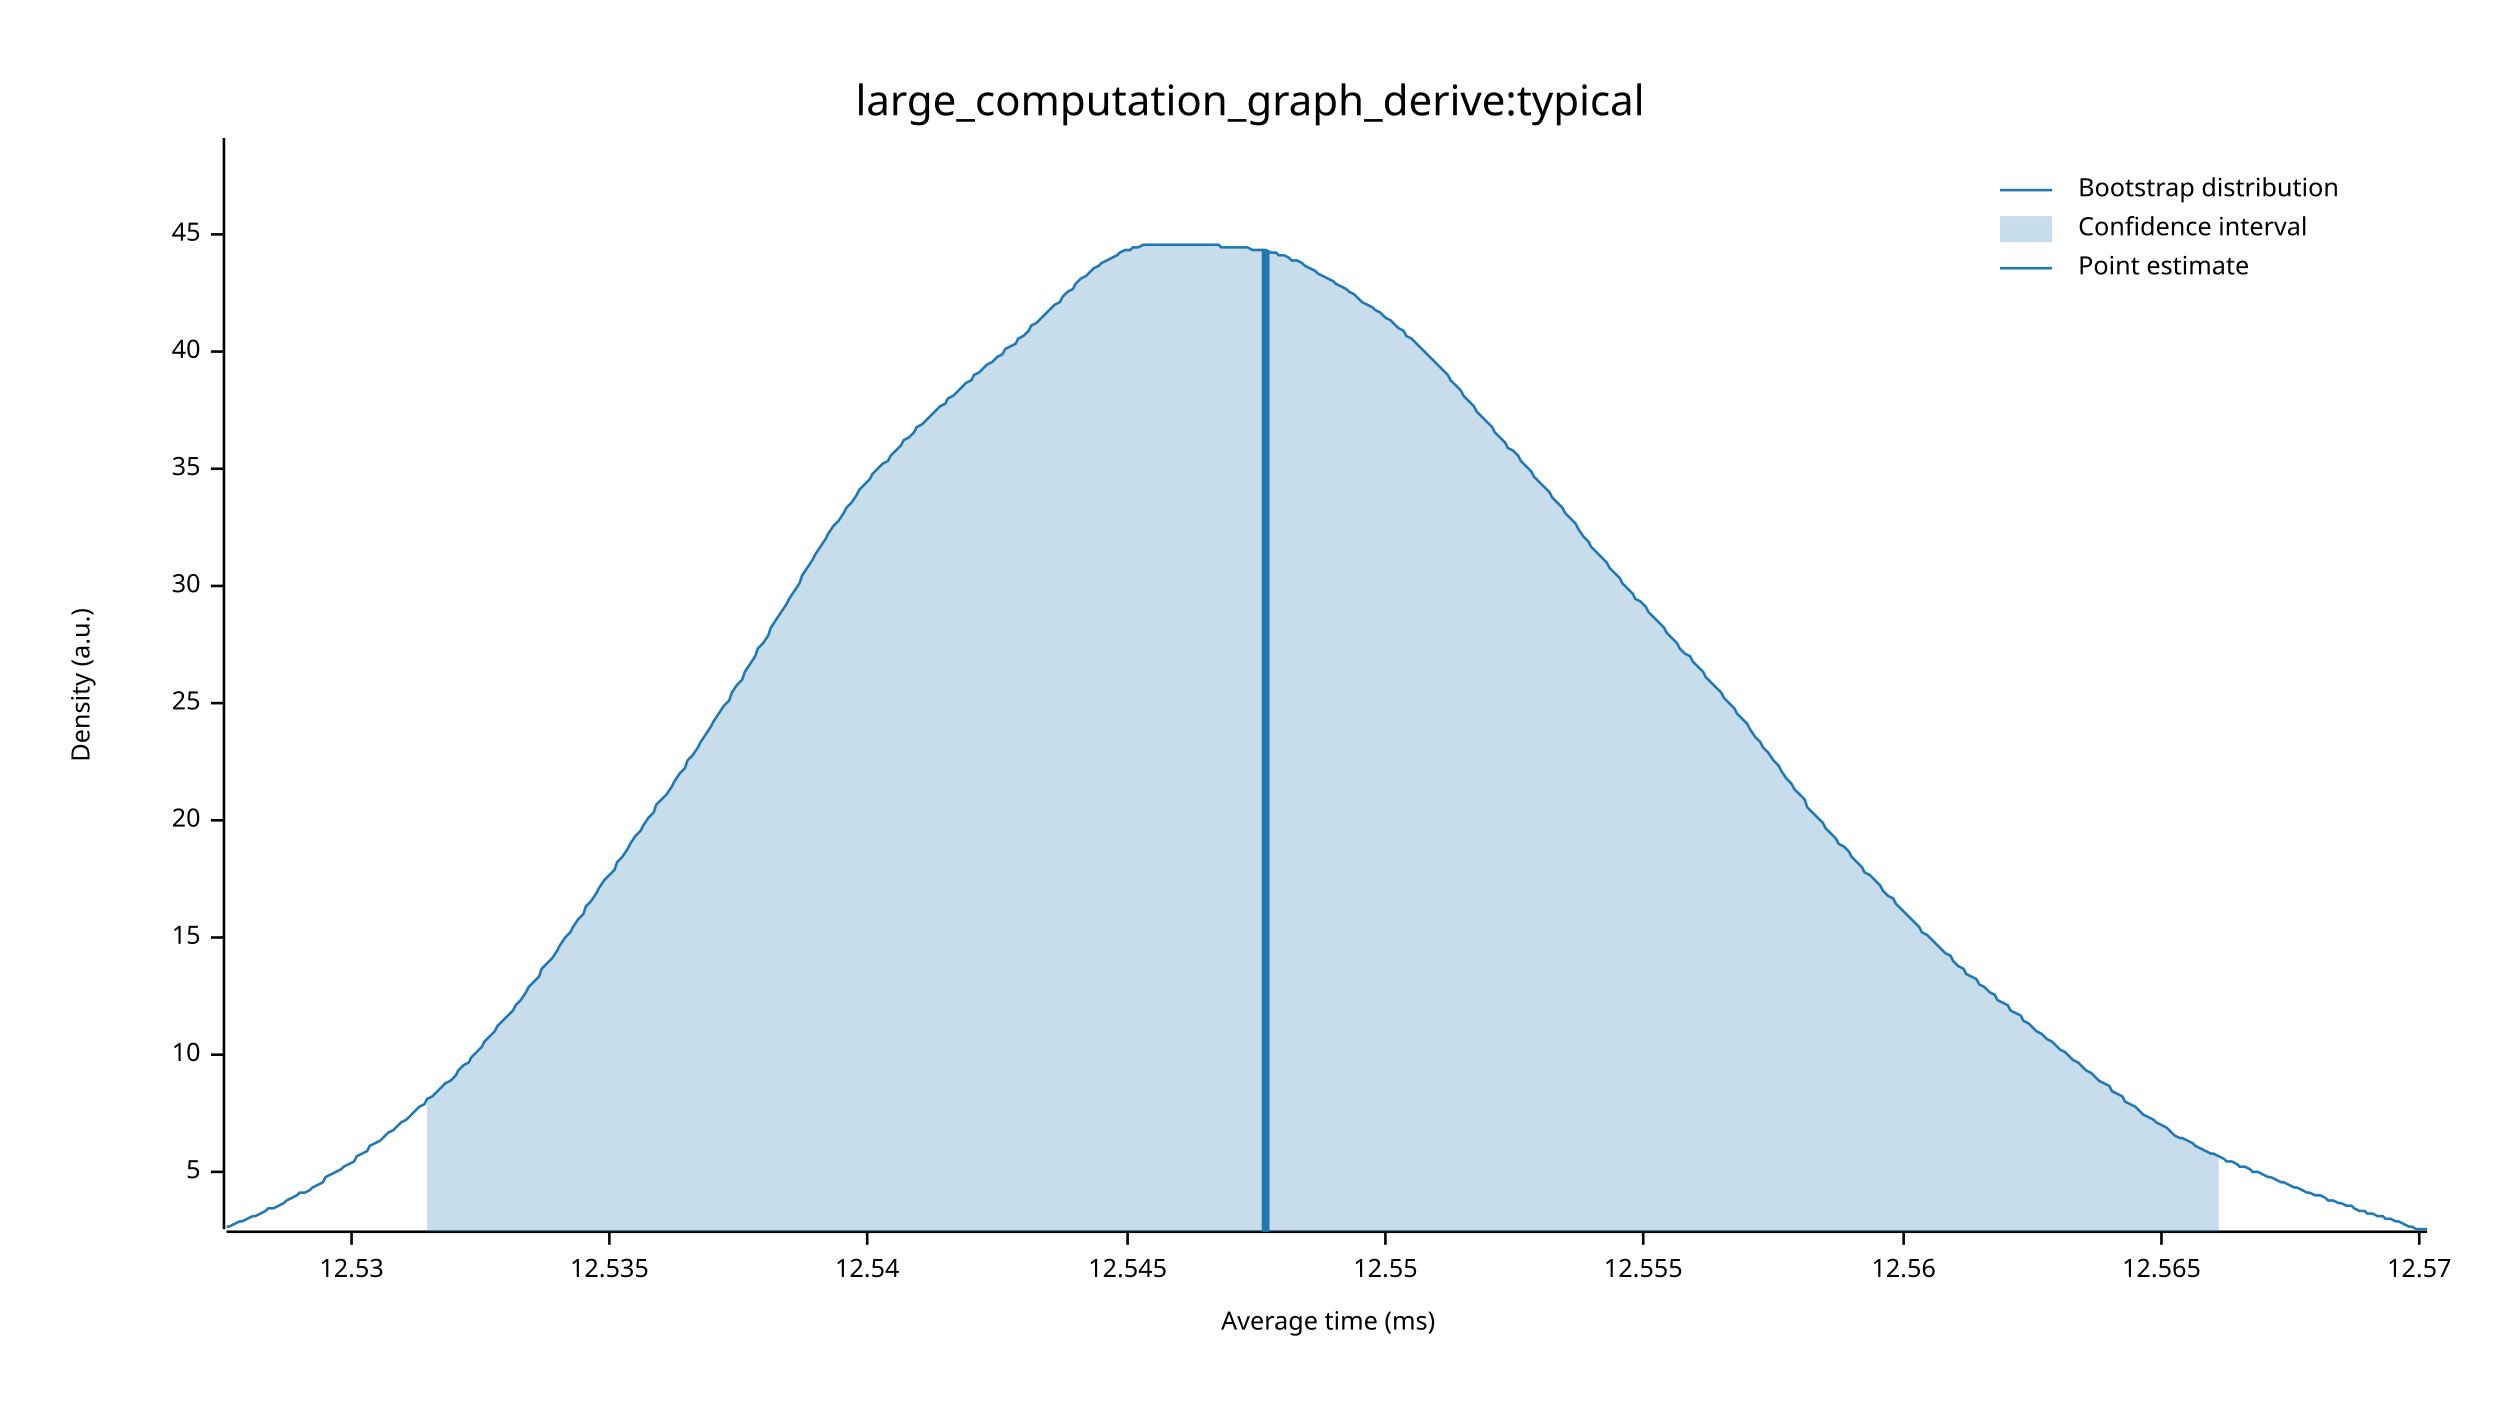
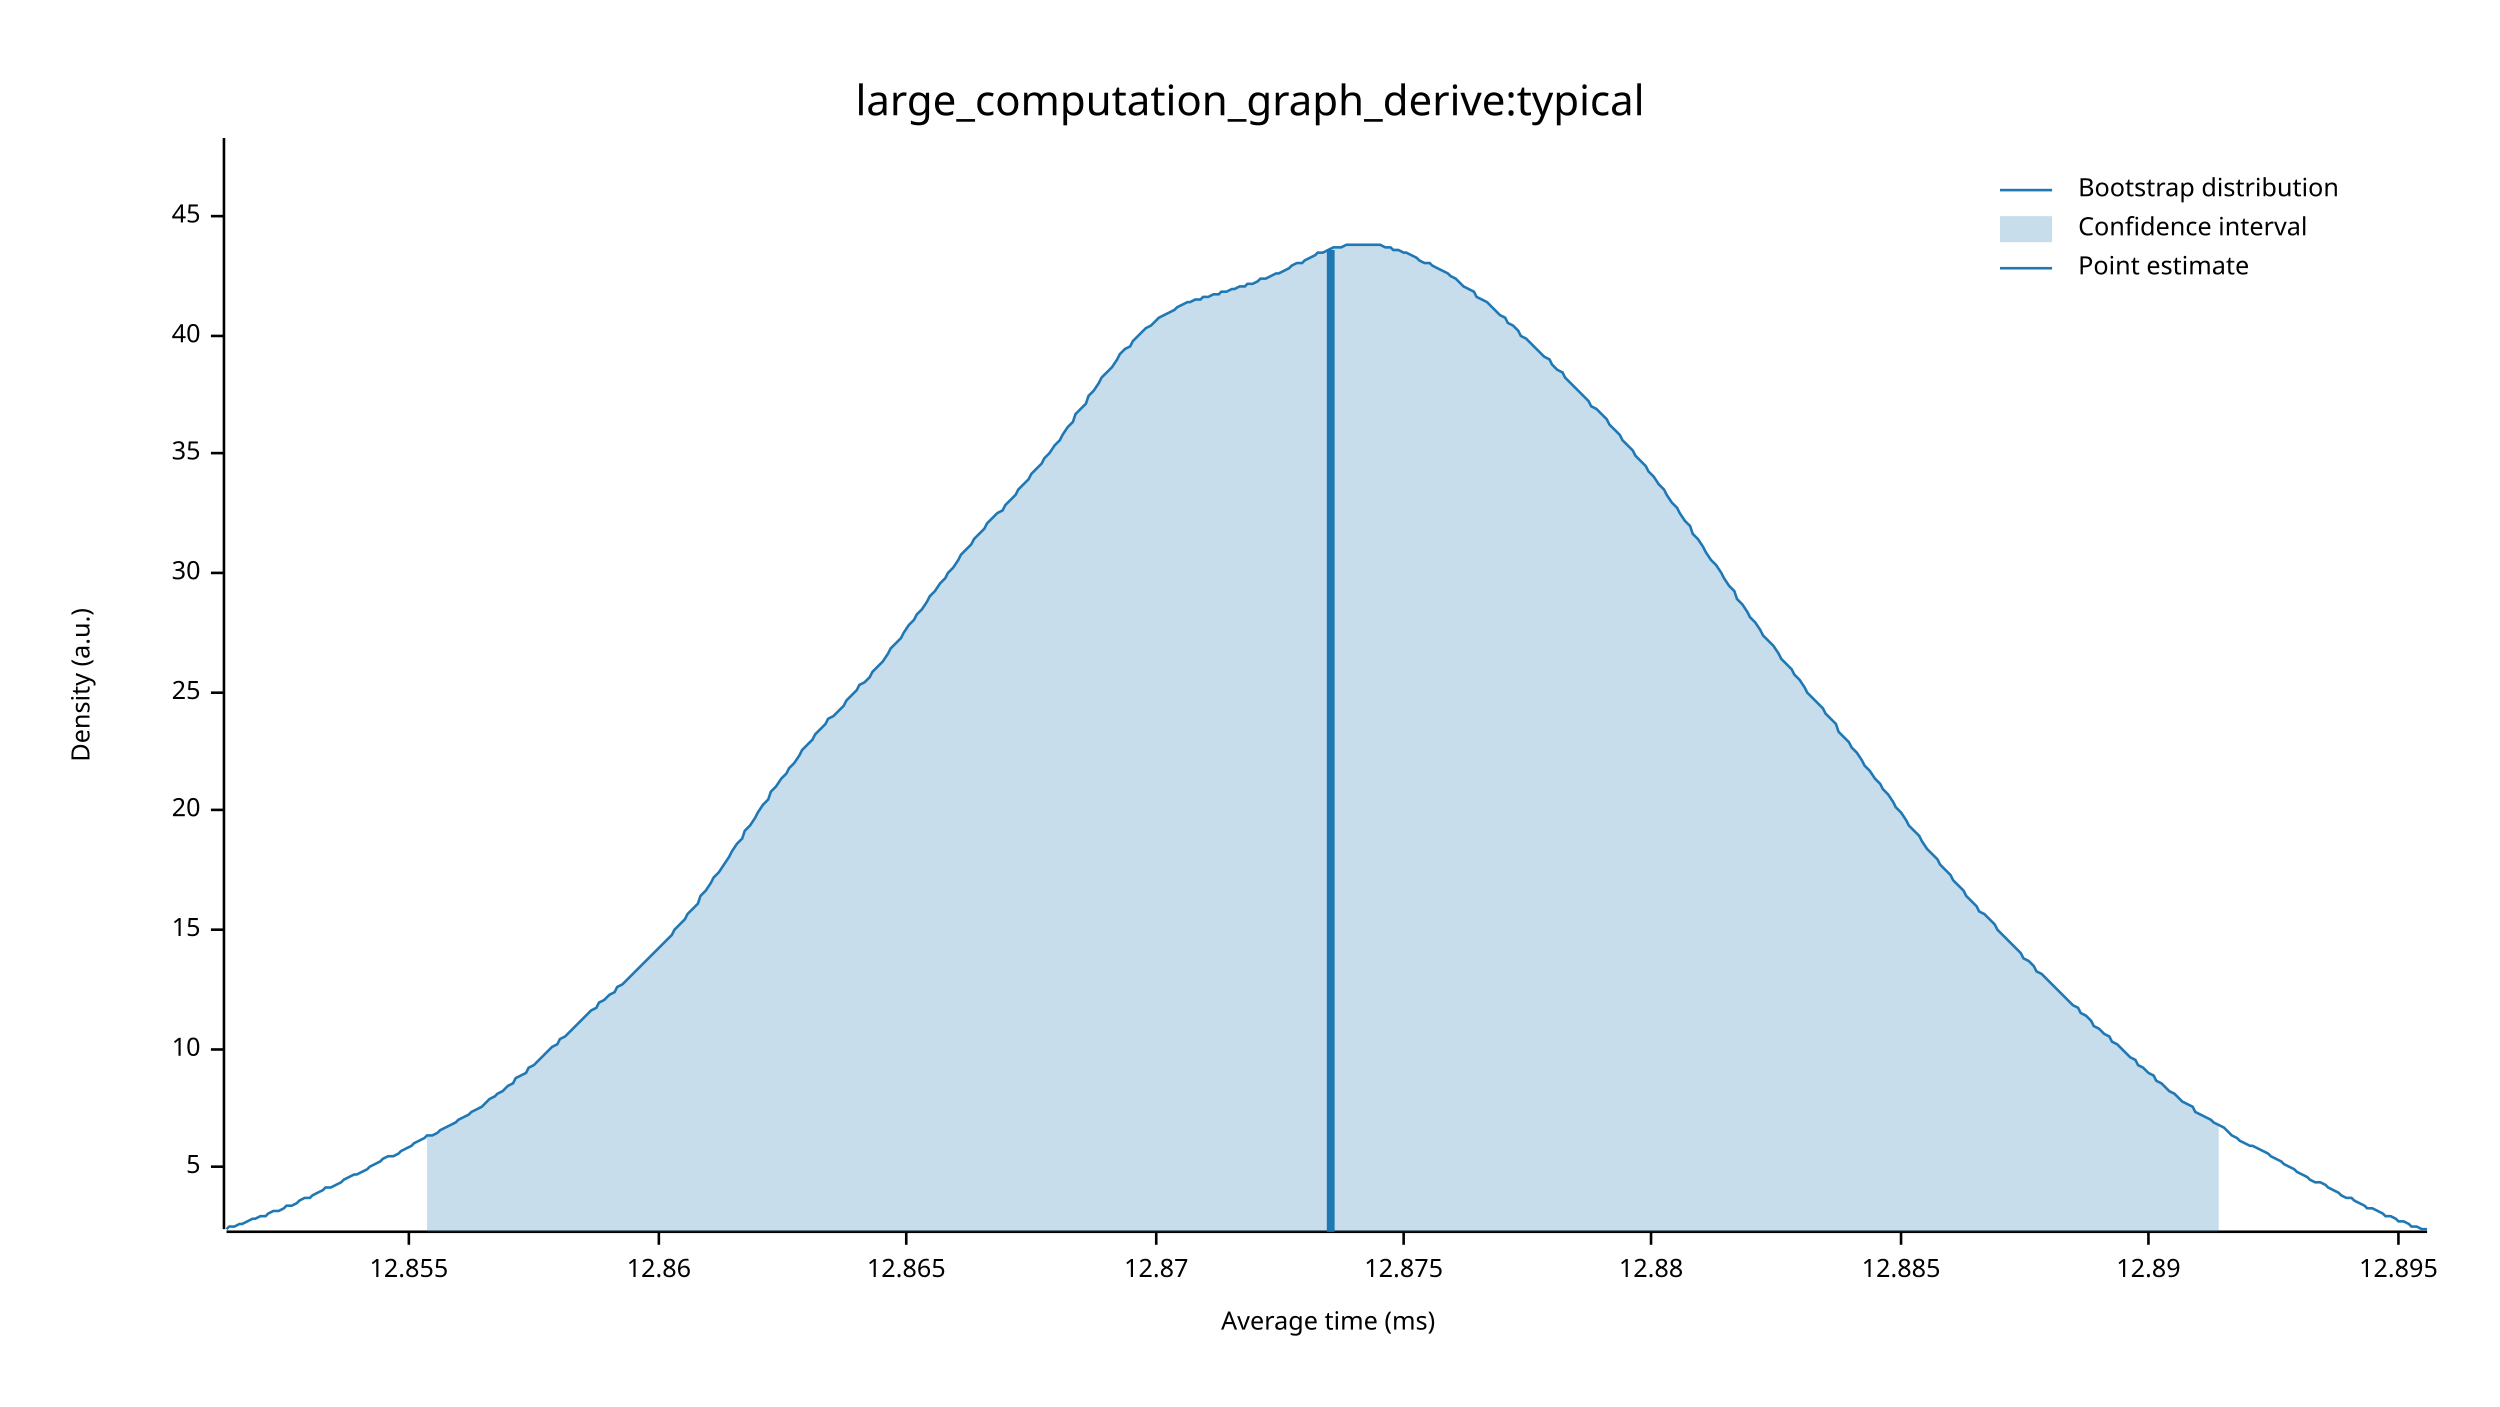
<svg xmlns="http://www.w3.org/2000/svg" width="960" height="540" viewBox="0 0 960 540">
  <text x="480" y="32" dy="0.76em" text-anchor="middle" font-family="sans-serif" font-size="16.129" opacity="1" fill="#000000">
large_computation_graph_derive:typical
</text>
  <text x="27" y="263" dy="0.76em" text-anchor="middle" font-family="sans-serif" font-size="9.677" opacity="1" fill="#000000" transform="rotate(270, 27, 263)">
Density (a.u.)
</text>
  <text x="510" y="513" dy="-0.5ex" text-anchor="middle" font-family="sans-serif" font-size="9.677" opacity="1" fill="#000000">
Average time (ms)
</text>
  <polyline fill="none" opacity="1" stroke="#000000" stroke-width="1" points="86,53 86,472 " />
-   <text x="77" y="450" dy="0.5ex" text-anchor="end" font-family="sans-serif" font-size="9.677" opacity="1" fill="#000000">
+   <text x="77" y="448" dy="0.5ex" text-anchor="end" font-family="sans-serif" font-size="9.677" opacity="1" fill="#000000">
5
</text>
-   <polyline fill="none" opacity="1" stroke="#000000" stroke-width="1" points="81,450 86,450 " />
-   <text x="77" y="405" dy="0.5ex" text-anchor="end" font-family="sans-serif" font-size="9.677" opacity="1" fill="#000000">
+   <polyline fill="none" opacity="1" stroke="#000000" stroke-width="1" points="81,448 86,448 " />
+   <text x="77" y="403" dy="0.5ex" text-anchor="end" font-family="sans-serif" font-size="9.677" opacity="1" fill="#000000">
10
</text>
-   <polyline fill="none" opacity="1" stroke="#000000" stroke-width="1" points="81,405 86,405 " />
-   <text x="77" y="360" dy="0.5ex" text-anchor="end" font-family="sans-serif" font-size="9.677" opacity="1" fill="#000000">
+   <polyline fill="none" opacity="1" stroke="#000000" stroke-width="1" points="81,403 86,403 " />
+   <text x="77" y="357" dy="0.5ex" text-anchor="end" font-family="sans-serif" font-size="9.677" opacity="1" fill="#000000">
15
</text>
-   <polyline fill="none" opacity="1" stroke="#000000" stroke-width="1" points="81,360 86,360 " />
-   <text x="77" y="315" dy="0.5ex" text-anchor="end" font-family="sans-serif" font-size="9.677" opacity="1" fill="#000000">
+   <polyline fill="none" opacity="1" stroke="#000000" stroke-width="1" points="81,357 86,357 " />
+   <text x="77" y="311" dy="0.5ex" text-anchor="end" font-family="sans-serif" font-size="9.677" opacity="1" fill="#000000">
20
</text>
-   <polyline fill="none" opacity="1" stroke="#000000" stroke-width="1" points="81,315 86,315 " />
-   <text x="77" y="270" dy="0.5ex" text-anchor="end" font-family="sans-serif" font-size="9.677" opacity="1" fill="#000000">
+   <polyline fill="none" opacity="1" stroke="#000000" stroke-width="1" points="81,311 86,311 " />
+   <text x="77" y="266" dy="0.5ex" text-anchor="end" font-family="sans-serif" font-size="9.677" opacity="1" fill="#000000">
25
</text>
-   <polyline fill="none" opacity="1" stroke="#000000" stroke-width="1" points="81,270 86,270 " />
-   <text x="77" y="225" dy="0.5ex" text-anchor="end" font-family="sans-serif" font-size="9.677" opacity="1" fill="#000000">
+   <polyline fill="none" opacity="1" stroke="#000000" stroke-width="1" points="81,266 86,266 " />
+   <text x="77" y="220" dy="0.5ex" text-anchor="end" font-family="sans-serif" font-size="9.677" opacity="1" fill="#000000">
30
</text>
-   <polyline fill="none" opacity="1" stroke="#000000" stroke-width="1" points="81,225 86,225 " />
-   <text x="77" y="180" dy="0.5ex" text-anchor="end" font-family="sans-serif" font-size="9.677" opacity="1" fill="#000000">
+   <polyline fill="none" opacity="1" stroke="#000000" stroke-width="1" points="81,220 86,220 " />
+   <text x="77" y="174" dy="0.5ex" text-anchor="end" font-family="sans-serif" font-size="9.677" opacity="1" fill="#000000">
35
</text>
-   <polyline fill="none" opacity="1" stroke="#000000" stroke-width="1" points="81,180 86,180 " />
-   <text x="77" y="135" dy="0.5ex" text-anchor="end" font-family="sans-serif" font-size="9.677" opacity="1" fill="#000000">
+   <polyline fill="none" opacity="1" stroke="#000000" stroke-width="1" points="81,174 86,174 " />
+   <text x="77" y="129" dy="0.5ex" text-anchor="end" font-family="sans-serif" font-size="9.677" opacity="1" fill="#000000">
40
</text>
-   <polyline fill="none" opacity="1" stroke="#000000" stroke-width="1" points="81,135 86,135 " />
-   <text x="77" y="90" dy="0.5ex" text-anchor="end" font-family="sans-serif" font-size="9.677" opacity="1" fill="#000000">
+   <polyline fill="none" opacity="1" stroke="#000000" stroke-width="1" points="81,129 86,129 " />
+   <text x="77" y="83" dy="0.5ex" text-anchor="end" font-family="sans-serif" font-size="9.677" opacity="1" fill="#000000">
45
</text>
-   <polyline fill="none" opacity="1" stroke="#000000" stroke-width="1" points="81,90 86,90 " />
+   <polyline fill="none" opacity="1" stroke="#000000" stroke-width="1" points="81,83 86,83 " />
  <polyline fill="none" opacity="1" stroke="#000000" stroke-width="1" points="87,473 932,473 " />
-   <text x="135" y="483" dy="0.76em" text-anchor="middle" font-family="sans-serif" font-size="9.677" opacity="1" fill="#000000">
- 12.53
+   <text x="157" y="483" dy="0.76em" text-anchor="middle" font-family="sans-serif" font-size="9.677" opacity="1" fill="#000000">
+ 12.855
</text>
-   <polyline fill="none" opacity="1" stroke="#000000" stroke-width="1" points="135,473 135,478 " />
-   <text x="234" y="483" dy="0.76em" text-anchor="middle" font-family="sans-serif" font-size="9.677" opacity="1" fill="#000000">
- 12.535
+   <polyline fill="none" opacity="1" stroke="#000000" stroke-width="1" points="157,473 157,478 " />
+   <text x="253" y="483" dy="0.76em" text-anchor="middle" font-family="sans-serif" font-size="9.677" opacity="1" fill="#000000">
+ 12.86
</text>
-   <polyline fill="none" opacity="1" stroke="#000000" stroke-width="1" points="234,473 234,478 " />
-   <text x="333" y="483" dy="0.76em" text-anchor="middle" font-family="sans-serif" font-size="9.677" opacity="1" fill="#000000">
- 12.54
+   <polyline fill="none" opacity="1" stroke="#000000" stroke-width="1" points="253,473 253,478 " />
+   <text x="348" y="483" dy="0.76em" text-anchor="middle" font-family="sans-serif" font-size="9.677" opacity="1" fill="#000000">
+ 12.865
</text>
-   <polyline fill="none" opacity="1" stroke="#000000" stroke-width="1" points="333,473 333,478 " />
-   <text x="433" y="483" dy="0.76em" text-anchor="middle" font-family="sans-serif" font-size="9.677" opacity="1" fill="#000000">
- 12.545
+   <polyline fill="none" opacity="1" stroke="#000000" stroke-width="1" points="348,473 348,478 " />
+   <text x="444" y="483" dy="0.76em" text-anchor="middle" font-family="sans-serif" font-size="9.677" opacity="1" fill="#000000">
+ 12.87
</text>
-   <polyline fill="none" opacity="1" stroke="#000000" stroke-width="1" points="433,473 433,478 " />
-   <text x="532" y="483" dy="0.76em" text-anchor="middle" font-family="sans-serif" font-size="9.677" opacity="1" fill="#000000">
- 12.55
+   <polyline fill="none" opacity="1" stroke="#000000" stroke-width="1" points="444,473 444,478 " />
+   <text x="539" y="483" dy="0.76em" text-anchor="middle" font-family="sans-serif" font-size="9.677" opacity="1" fill="#000000">
+ 12.875
</text>
-   <polyline fill="none" opacity="1" stroke="#000000" stroke-width="1" points="532,473 532,478 " />
-   <text x="631" y="483" dy="0.76em" text-anchor="middle" font-family="sans-serif" font-size="9.677" opacity="1" fill="#000000">
- 12.555
+   <polyline fill="none" opacity="1" stroke="#000000" stroke-width="1" points="539,473 539,478 " />
+   <text x="634" y="483" dy="0.76em" text-anchor="middle" font-family="sans-serif" font-size="9.677" opacity="1" fill="#000000">
+ 12.88
</text>
-   <polyline fill="none" opacity="1" stroke="#000000" stroke-width="1" points="631,473 631,478 " />
-   <text x="731" y="483" dy="0.76em" text-anchor="middle" font-family="sans-serif" font-size="9.677" opacity="1" fill="#000000">
- 12.56
+   <polyline fill="none" opacity="1" stroke="#000000" stroke-width="1" points="634,473 634,478 " />
+   <text x="730" y="483" dy="0.76em" text-anchor="middle" font-family="sans-serif" font-size="9.677" opacity="1" fill="#000000">
+ 12.885
</text>
-   <polyline fill="none" opacity="1" stroke="#000000" stroke-width="1" points="731,473 731,478 " />
-   <text x="830" y="483" dy="0.76em" text-anchor="middle" font-family="sans-serif" font-size="9.677" opacity="1" fill="#000000">
- 12.565
+   <polyline fill="none" opacity="1" stroke="#000000" stroke-width="1" points="730,473 730,478 " />
+   <text x="825" y="483" dy="0.76em" text-anchor="middle" font-family="sans-serif" font-size="9.677" opacity="1" fill="#000000">
+ 12.89
</text>
-   <polyline fill="none" opacity="1" stroke="#000000" stroke-width="1" points="830,473 830,478 " />
-   <text x="929" y="483" dy="0.76em" text-anchor="middle" font-family="sans-serif" font-size="9.677" opacity="1" fill="#000000">
- 12.57
+   <polyline fill="none" opacity="1" stroke="#000000" stroke-width="1" points="825,473 825,478 " />
+   <text x="921" y="483" dy="0.76em" text-anchor="middle" font-family="sans-serif" font-size="9.677" opacity="1" fill="#000000">
+ 12.895
</text>
-   <polyline fill="none" opacity="1" stroke="#000000" stroke-width="1" points="929,473 929,478 " />
-   <polyline fill="none" opacity="1" stroke="#1F78B4" stroke-width="1" points="87,471 88,471 90,470 92,469 93,469 95,468 97,467 98,467 100,466 102,465 103,464 105,464 107,463 109,462 110,461 112,460 114,459 115,458 117,458 119,457 120,456 122,455 124,454 125,452 127,451 129,450 131,449 132,448 134,447 136,446 137,444 139,443 141,442 142,440 144,439 146,438 147,437 149,435 151,434 153,432 154,431 156,430 158,428 159,427 161,425 163,424 164,422 166,421 168,419 169,418 171,416 173,415 175,413 176,411 178,409 180,408 181,406 183,404 185,402 186,400 188,398 190,396 191,394 193,392 195,390 197,388 198,386 200,384 202,381 203,379 205,377 207,375 208,372 210,370 212,368 214,365 215,363 217,360 219,358 220,356 222,353 224,351 225,348 227,346 229,343 230,341 232,338 234,336 236,334 237,331 239,329 241,326 242,324 244,321 246,319 247,317 249,314 251,312 252,309 254,307 256,305 258,302 259,300 261,297 263,295 264,292 266,290 268,287 269,285 271,282 273,279 274,277 276,274 278,271 280,269 281,266 283,263 285,261 286,258 288,255 290,252 291,249 293,247 295,244 296,241 298,238 300,235 302,232 303,230 305,227 307,224 308,221 310,218 312,215 313,213 315,210 317,207 318,205 320,202 322,200 324,197 325,195 327,193 329,190 330,188 332,186 334,184 335,182 337,180 339,178 341,177 342,175 344,173 346,171 347,169 349,168 351,166 352,164 354,163 356,161 357,160 359,158 361,156 363,155 364,153 366,152 368,150 369,149 371,147 373,146 374,144 376,143 378,141 379,140 381,139 383,137 385,136 386,134 388,133 390,132 391,130 393,129 395,127 396,125 398,124 400,122 401,121 403,119 405,117 407,116 408,114 410,112 412,111 413,109 415,107 417,106 418,105 420,103 422,102 423,101 425,100 427,99 429,98 430,97 432,96 434,96 435,95 437,95 439,94 440,94 442,94 444,94 445,94 447,94 449,94 451,94 452,94 454,94 456,94 457,94 459,94 461,94 462,94 464,94 466,94 468,94 469,95 471,95 473,95 474,95 476,95 478,95 479,95 481,96 483,96 484,96 486,96 488,97 490,97 491,98 493,98 495,99 496,100 498,100 500,101 501,102 503,103 505,104 506,105 508,106 510,107 512,108 513,109 515,110 517,111 518,112 520,113 522,115 523,116 525,117 527,118 528,119 530,120 532,122 534,123 535,124 537,126 539,127 540,129 542,130 544,132 545,133 547,135 549,137 550,138 552,140 554,142 556,144 557,146 559,148 561,150 562,152 564,154 566,156 567,158 569,160 571,162 573,164 574,166 576,168 578,170 579,172 581,173 583,175 584,177 586,179 588,181 589,183 591,185 593,187 595,189 596,191 598,193 600,195 601,197 603,199 605,201 606,203 608,206 610,208 611,210 613,212 615,214 617,216 618,218 620,220 622,222 623,224 625,226 627,228 628,230 630,231 632,233 633,235 635,237 637,239 639,241 640,243 642,245 644,247 645,249 647,251 649,252 650,254 652,256 654,258 655,260 657,262 659,264 661,266 662,268 664,270 666,272 667,274 669,276 671,278 672,280 674,283 676,285 677,287 679,289 681,292 683,294 684,296 686,299 688,301 689,303 691,305 693,307 694,310 696,312 698,314 700,316 701,318 703,320 705,322 706,324 708,325 710,327 711,329 713,331 715,333 716,335 718,336 720,338 722,340 723,342 725,344 727,345 728,347 730,349 732,351 733,352 735,354 737,356 738,358 740,359 742,361 744,363 745,364 747,366 749,367 750,369 752,371 754,372 755,374 757,375 759,376 760,378 762,379 764,381 766,382 767,384 769,385 771,386 772,388 774,389 776,390 777,392 779,393 781,395 782,396 784,397 786,399 788,400 789,401 791,403 793,404 794,405 796,407 798,408 799,409 801,411 803,412 804,413 806,415 808,416 810,417 811,419 813,420 815,421 816,423 818,424 820,425 821,426 823,428 825,429 827,430 828,431 830,432 832,433 833,434 835,436 837,437 838,437 840,438 842,439 843,440 845,441 847,442 849,443 850,443 852,444 854,445 855,446 857,446 859,447 860,448 862,448 864,449 865,450 867,450 869,451 871,452 872,452 874,453 876,454 877,454 879,455 881,456 882,456 884,457 886,458 887,458 889,459 891,459 893,460 894,461 896,461 898,462 899,462 901,463 903,463 904,464 906,465 908,465 909,466 911,466 913,467 915,467 916,468 918,468 920,469 921,469 923,470 925,471 926,471 928,472 930,472 932,472 " />
-   <polygon opacity="0.25" fill="#1F78B4" points="164,422 166,421 168,419 169,418 171,416 173,415 175,413 176,411 178,409 180,408 181,406 183,404 185,402 186,400 188,398 190,396 191,394 193,392 195,390 197,388 198,386 200,384 202,381 203,379 205,377 207,375 208,372 210,370 212,368 214,365 215,363 217,360 219,358 220,356 222,353 224,351 225,348 227,346 229,343 230,341 232,338 234,336 236,334 237,331 239,329 241,326 242,324 244,321 246,319 247,317 249,314 251,312 252,309 254,307 256,305 258,302 259,300 261,297 263,295 264,292 266,290 268,287 269,285 271,282 273,279 274,277 276,274 278,271 280,269 281,266 283,263 285,261 286,258 288,255 290,252 291,249 293,247 295,244 296,241 298,238 300,235 302,232 303,230 305,227 307,224 308,221 310,218 312,215 313,213 315,210 317,207 318,205 320,202 322,200 324,197 325,195 327,193 329,190 330,188 332,186 334,184 335,182 337,180 339,178 341,177 342,175 344,173 346,171 347,169 349,168 351,166 352,164 354,163 356,161 357,160 359,158 361,156 363,155 364,153 366,152 368,150 369,149 371,147 373,146 374,144 376,143 378,141 379,140 381,139 383,137 385,136 386,134 388,133 390,132 391,130 393,129 395,127 396,125 398,124 400,122 401,121 403,119 405,117 407,116 408,114 410,112 412,111 413,109 415,107 417,106 418,105 420,103 422,102 423,101 425,100 427,99 429,98 430,97 432,96 434,96 435,95 437,95 439,94 440,94 442,94 444,94 445,94 447,94 449,94 451,94 452,94 454,94 456,94 457,94 459,94 461,94 462,94 464,94 466,94 468,94 469,95 471,95 473,95 474,95 476,95 478,95 479,95 481,96 483,96 484,96 486,96 488,97 490,97 491,98 493,98 495,99 496,100 498,100 500,101 501,102 503,103 505,104 506,105 508,106 510,107 512,108 513,109 515,110 517,111 518,112 520,113 522,115 523,116 525,117 527,118 528,119 530,120 532,122 534,123 535,124 537,126 539,127 540,129 542,130 544,132 545,133 547,135 549,137 550,138 552,140 554,142 556,144 557,146 559,148 561,150 562,152 564,154 566,156 567,158 569,160 571,162 573,164 574,166 576,168 578,170 579,172 581,173 583,175 584,177 586,179 588,181 589,183 591,185 593,187 595,189 596,191 598,193 600,195 601,197 603,199 605,201 606,203 608,206 610,208 611,210 613,212 615,214 617,216 618,218 620,220 622,222 623,224 625,226 627,228 628,230 630,231 632,233 633,235 635,237 637,239 639,241 640,243 642,245 644,247 645,249 647,251 649,252 650,254 652,256 654,258 655,260 657,262 659,264 661,266 662,268 664,270 666,272 667,274 669,276 671,278 672,280 674,283 676,285 677,287 679,289 681,292 683,294 684,296 686,299 688,301 689,303 691,305 693,307 694,310 696,312 698,314 700,316 701,318 703,320 705,322 706,324 708,325 710,327 711,329 713,331 715,333 716,335 718,336 720,338 722,340 723,342 725,344 727,345 728,347 730,349 732,351 733,352 735,354 737,356 738,358 740,359 742,361 744,363 745,364 747,366 749,367 750,369 752,371 754,372 755,374 757,375 759,376 760,378 762,379 764,381 766,382 767,384 769,385 771,386 772,388 774,389 776,390 777,392 779,393 781,395 782,396 784,397 786,399 788,400 789,401 791,403 793,404 794,405 796,407 798,408 799,409 801,411 803,412 804,413 806,415 808,416 810,417 811,419 813,420 815,421 816,423 818,424 820,425 821,426 823,428 825,429 827,430 828,431 830,432 832,433 833,434 835,436 837,437 838,437 840,438 842,439 843,440 845,441 847,442 849,443 850,443 852,444 852,473 164,473 " />
-   <polyline fill="none" opacity="1" stroke="#1F78B4" stroke-width="3" points="486,473 486,96 " />
+   <polyline fill="none" opacity="1" stroke="#000000" stroke-width="1" points="921,473 921,478 " />
+   <polyline fill="none" opacity="1" stroke="#1F78B4" stroke-width="1" points="87,472 88,471 90,471 92,470 93,470 95,469 97,468 98,468 100,467 102,467 103,466 105,465 107,465 109,464 110,463 112,463 114,462 115,461 117,460 119,460 120,459 122,458 124,457 125,456 127,456 129,455 131,454 132,453 134,452 136,451 137,451 139,450 141,449 142,448 144,447 146,446 147,445 149,444 151,444 153,443 154,442 156,441 158,440 159,439 161,438 163,437 164,436 166,436 168,435 169,434 171,433 173,432 175,431 176,430 178,429 180,428 181,427 183,426 185,425 186,424 188,422 190,421 191,420 193,419 195,417 197,416 198,414 200,413 202,412 203,410 205,409 207,407 208,406 210,404 212,402 214,401 215,399 217,398 219,396 220,395 222,393 224,391 225,390 227,388 229,387 230,385 232,384 234,382 236,381 237,379 239,378 241,376 242,375 244,373 246,371 247,370 249,368 251,366 252,365 254,363 256,361 258,359 259,357 261,355 263,353 264,351 266,349 268,347 269,344 271,342 273,339 274,337 276,335 278,332 280,329 281,327 283,324 285,322 286,319 288,317 290,314 291,312 293,309 295,307 296,304 298,302 300,299 302,297 303,295 305,293 307,290 308,288 310,286 312,284 313,282 315,280 317,278 318,276 320,275 322,273 324,271 325,269 327,267 329,265 330,263 332,262 334,260 335,258 337,256 339,254 341,251 342,249 344,247 346,245 347,243 349,240 351,238 352,236 354,234 356,231 357,229 359,227 361,224 363,222 364,220 366,218 368,215 369,213 371,211 373,209 374,207 376,205 378,203 379,201 381,199 383,197 385,196 386,194 388,192 390,190 391,188 393,186 395,184 396,182 398,180 400,178 401,176 403,174 405,171 407,169 408,167 410,164 412,162 413,159 415,157 417,155 418,152 420,150 422,147 423,145 425,143 427,141 429,138 430,136 432,134 434,133 435,131 437,129 439,127 440,126 442,125 444,123 445,122 447,121 449,120 451,119 452,118 454,117 456,116 457,116 459,115 461,115 462,114 464,114 466,113 468,113 469,112 471,112 473,111 474,111 476,110 478,110 479,109 481,109 483,108 484,107 486,107 488,106 490,105 491,105 493,104 495,103 496,102 498,101 500,101 501,100 503,99 505,98 506,97 508,97 510,96 512,95 513,95 515,95 517,94 518,94 520,94 522,94 523,94 525,94 527,94 528,94 530,94 532,95 534,95 535,96 537,96 539,97 540,97 542,98 544,99 545,100 547,101 549,101 550,102 552,103 554,104 556,105 557,106 559,107 561,109 562,110 564,111 566,112 567,114 569,115 571,116 573,118 574,119 576,121 578,122 579,124 581,125 583,127 584,129 586,130 588,132 589,133 591,135 593,137 595,138 596,140 598,142 600,143 601,145 603,147 605,149 606,150 608,152 610,154 611,156 613,157 615,159 617,161 618,163 620,165 622,167 623,169 625,171 627,173 628,175 630,177 632,179 633,181 635,183 637,186 639,188 640,190 642,193 644,195 645,197 647,200 649,202 650,205 652,207 654,210 655,212 657,215 659,217 661,220 662,222 664,225 666,227 667,230 669,232 671,235 672,237 674,239 676,242 677,244 679,246 681,248 683,251 684,253 686,255 688,257 689,259 691,261 693,264 694,266 696,268 698,270 700,272 701,274 703,276 705,278 706,281 708,283 710,285 711,287 713,289 715,292 716,294 718,296 720,299 722,301 723,303 725,305 727,308 728,310 730,312 732,315 733,317 735,319 737,321 738,323 740,326 742,328 744,330 745,332 747,334 749,336 750,338 752,340 754,342 755,344 757,346 759,348 760,350 762,351 764,353 766,355 767,357 769,359 771,361 772,362 774,364 776,366 777,368 779,369 781,371 782,373 784,374 786,376 788,378 789,379 791,381 793,383 794,384 796,386 798,387 799,389 801,390 803,392 804,394 806,395 808,397 810,398 811,400 813,401 815,403 816,404 818,406 820,407 821,409 823,410 825,412 827,413 828,415 830,416 832,418 833,419 835,420 837,422 838,423 840,424 842,425 843,427 845,428 847,429 849,430 850,431 852,432 854,433 855,434 857,436 859,437 860,438 862,439 864,440 865,440 867,441 869,442 871,443 872,444 874,445 876,446 877,447 879,448 881,449 882,450 884,451 886,452 887,453 889,454 891,454 893,455 894,456 896,457 898,458 899,459 901,460 903,460 904,461 906,462 908,463 909,464 911,464 913,465 915,466 916,467 918,467 920,468 921,469 923,469 925,470 926,471 928,471 930,472 932,472 " />
+   <polygon opacity="0.25" fill="#1F78B4" points="164,436 166,436 168,435 169,434 171,433 173,432 175,431 176,430 178,429 180,428 181,427 183,426 185,425 186,424 188,422 190,421 191,420 193,419 195,417 197,416 198,414 200,413 202,412 203,410 205,409 207,407 208,406 210,404 212,402 214,401 215,399 217,398 219,396 220,395 222,393 224,391 225,390 227,388 229,387 230,385 232,384 234,382 236,381 237,379 239,378 241,376 242,375 244,373 246,371 247,370 249,368 251,366 252,365 254,363 256,361 258,359 259,357 261,355 263,353 264,351 266,349 268,347 269,344 271,342 273,339 274,337 276,335 278,332 280,329 281,327 283,324 285,322 286,319 288,317 290,314 291,312 293,309 295,307 296,304 298,302 300,299 302,297 303,295 305,293 307,290 308,288 310,286 312,284 313,282 315,280 317,278 318,276 320,275 322,273 324,271 325,269 327,267 329,265 330,263 332,262 334,260 335,258 337,256 339,254 341,251 342,249 344,247 346,245 347,243 349,240 351,238 352,236 354,234 356,231 357,229 359,227 361,224 363,222 364,220 366,218 368,215 369,213 371,211 373,209 374,207 376,205 378,203 379,201 381,199 383,197 385,196 386,194 388,192 390,190 391,188 393,186 395,184 396,182 398,180 400,178 401,176 403,174 405,171 407,169 408,167 410,164 412,162 413,159 415,157 417,155 418,152 420,150 422,147 423,145 425,143 427,141 429,138 430,136 432,134 434,133 435,131 437,129 439,127 440,126 442,125 444,123 445,122 447,121 449,120 451,119 452,118 454,117 456,116 457,116 459,115 461,115 462,114 464,114 466,113 468,113 469,112 471,112 473,111 474,111 476,110 478,110 479,109 481,109 483,108 484,107 486,107 488,106 490,105 491,105 493,104 495,103 496,102 498,101 500,101 501,100 503,99 505,98 506,97 508,97 510,96 512,95 513,95 515,95 517,94 518,94 520,94 522,94 523,94 525,94 527,94 528,94 530,94 532,95 534,95 535,96 537,96 539,97 540,97 542,98 544,99 545,100 547,101 549,101 550,102 552,103 554,104 556,105 557,106 559,107 561,109 562,110 564,111 566,112 567,114 569,115 571,116 573,118 574,119 576,121 578,122 579,124 581,125 583,127 584,129 586,130 588,132 589,133 591,135 593,137 595,138 596,140 598,142 600,143 601,145 603,147 605,149 606,150 608,152 610,154 611,156 613,157 615,159 617,161 618,163 620,165 622,167 623,169 625,171 627,173 628,175 630,177 632,179 633,181 635,183 637,186 639,188 640,190 642,193 644,195 645,197 647,200 649,202 650,205 652,207 654,210 655,212 657,215 659,217 661,220 662,222 664,225 666,227 667,230 669,232 671,235 672,237 674,239 676,242 677,244 679,246 681,248 683,251 684,253 686,255 688,257 689,259 691,261 693,264 694,266 696,268 698,270 700,272 701,274 703,276 705,278 706,281 708,283 710,285 711,287 713,289 715,292 716,294 718,296 720,299 722,301 723,303 725,305 727,308 728,310 730,312 732,315 733,317 735,319 737,321 738,323 740,326 742,328 744,330 745,332 747,334 749,336 750,338 752,340 754,342 755,344 757,346 759,348 760,350 762,351 764,353 766,355 767,357 769,359 771,361 772,362 774,364 776,366 777,368 779,369 781,371 782,373 784,374 786,376 788,378 789,379 791,381 793,383 794,384 796,386 798,387 799,389 801,390 803,392 804,394 806,395 808,397 810,398 811,400 813,401 815,403 816,404 818,406 820,407 821,409 823,410 825,412 827,413 828,415 830,416 832,418 833,419 835,420 837,422 838,423 840,424 842,425 843,427 845,428 847,429 849,430 850,431 852,432 852,473 164,473 " />
+   <polyline fill="none" opacity="1" stroke="#1F78B4" stroke-width="3" points="511,473 511,96 " />
  <text x="798" y="68" dy="0.76em" text-anchor="start" font-family="sans-serif" font-size="9.677" opacity="1" fill="#000000">
Bootstrap distribution
</text>
  <text x="798" y="83" dy="0.76em" text-anchor="start" font-family="sans-serif" font-size="9.677" opacity="1" fill="#000000">
Confidence interval
</text>
  <text x="798" y="98" dy="0.76em" text-anchor="start" font-family="sans-serif" font-size="9.677" opacity="1" fill="#000000">
Point estimate
</text>
  <polyline fill="none" opacity="1" stroke="#1F78B4" stroke-width="1" points="768,73 788,73 " />
  <rect x="768" y="83" width="20" height="10" opacity="0.25" fill="#1F78B4" stroke="none" />
  <polyline fill="none" opacity="1" stroke="#1F78B4" stroke-width="1" points="768,103 788,103 " />
</svg>
